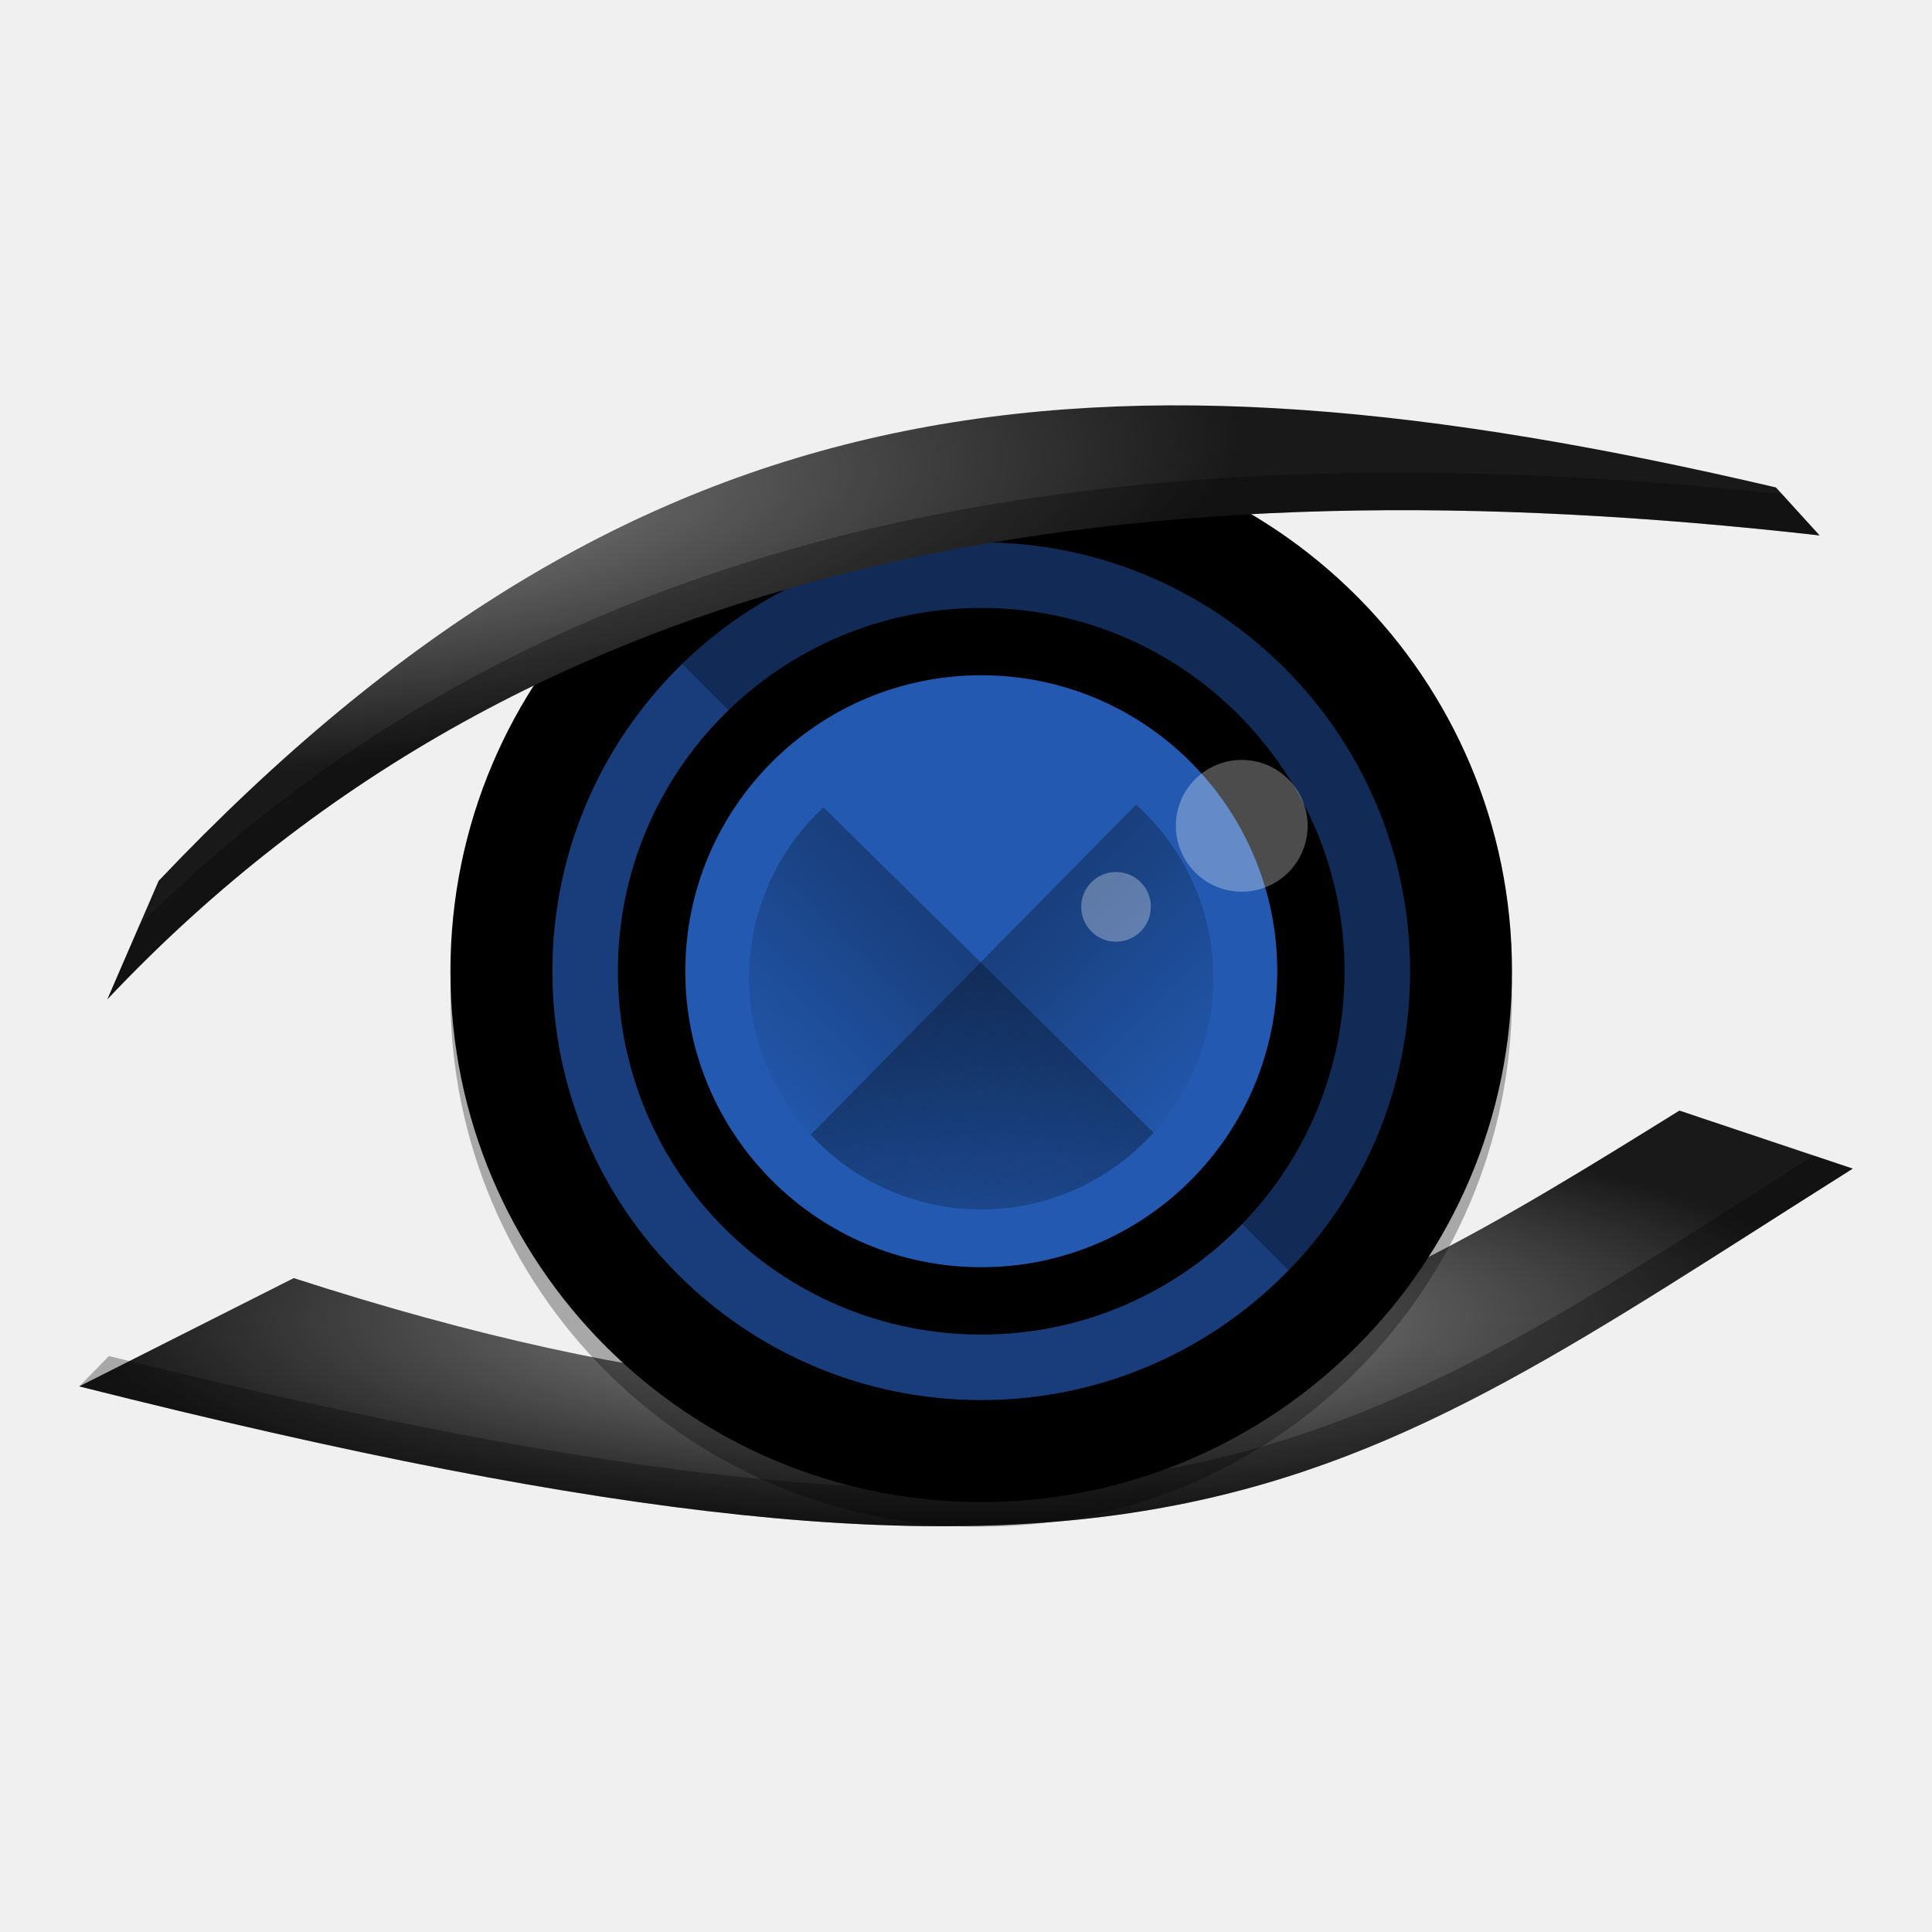
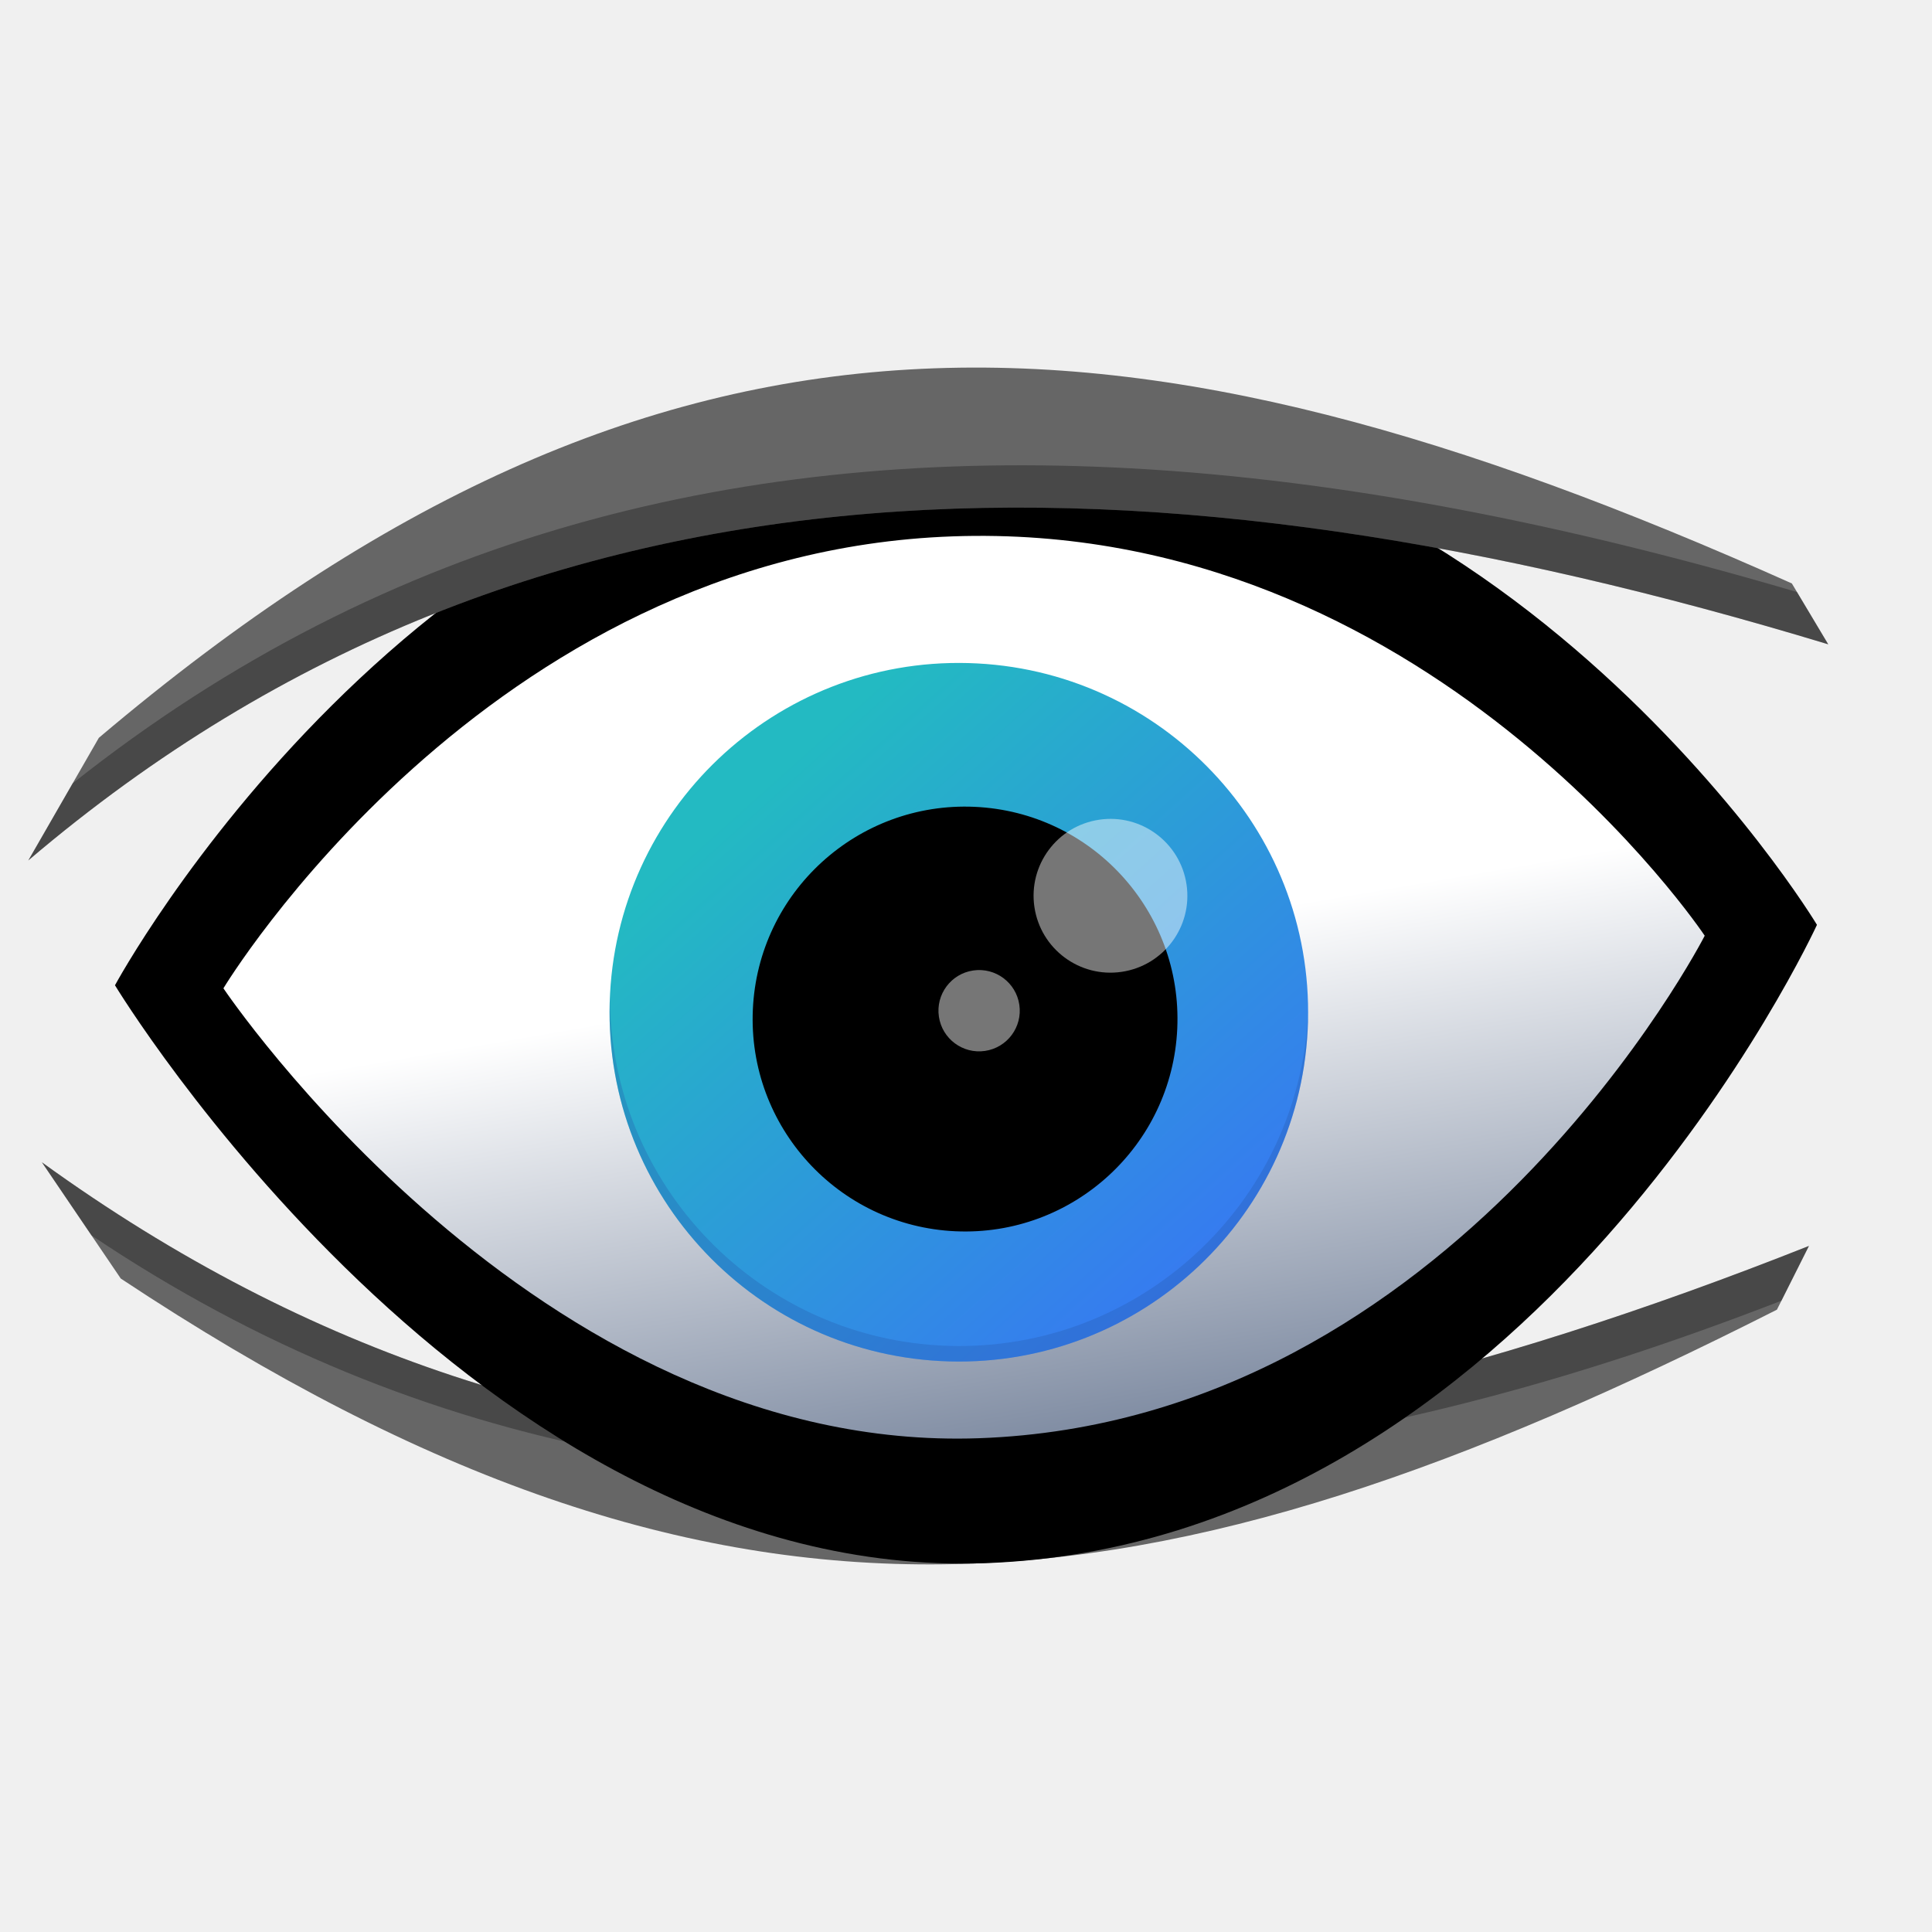
- <svg xmlns="http://www.w3.org/2000/svg" xmlns:xlink="http://www.w3.org/1999/xlink" version="1.1" viewBox="0 0 512 512">
+ <svg xmlns="http://www.w3.org/2000/svg" version="1.1" viewBox="0 0 512 512">
  <defs>
-     <linearGradient id="d" x1="-44" x2="-24" y1="-24" y2="-24" gradientTransform="matrix(2.3855,-2.4201,-2.4201,-2.3855,191.02,67.38)" gradientUnits="userSpaceOnUse">
-       <stop stop-opacity="0" offset="0" />
-       <stop offset="1" />
+     <filter id="b" x="0" y="0" width="1" height="1">
+       <feColorMatrix in="SourceGraphic" values="0 0 0 0 1 0 0 0 0 1 0 0 0 0 1 0 0 0 1 0" />
+     </filter>
+     <clipPath id="e">
+       <rect width="192" height="152" />
+     </clipPath>
+     <mask id="f">
+       <g filter="url(#b)">
+         <rect width="128" height="128" fill-opacity=".5" />
+       </g>
+     </mask>
+     <clipPath id="i">
+       <rect width="192" height="152" />
+     </clipPath>
+     <mask id="k">
+       <g filter="url(#b)">
+         <rect width="128" height="128" fill-opacity=".5" />
+       </g>
+     </mask>
+     <linearGradient id="l" x1="88.661" x2="303.31" y1="90.404" y2="317.47" gradientTransform="matrix(1.0002 0 0 1.0002 63.965 -843.06)" gradientUnits="userSpaceOnUse">
+       <stop stop-color="#23bac2" offset="0" />
+       <stop stop-color="#367bf0" offset="1" />
    </linearGradient>
-     <g id="b" opacity=".3" lip-path="url(#clip3)">
-       <path d="m152.85 144.27c-11.742 10.883-18.426 26.164-18.445 42.172 0 31.805 25.785 57.59 57.59 57.59 16.297-0.023 31.82-6.953 42.723-19.066z" fill="url(#d)" />
-     </g>
-     <linearGradient id="c" x1="-44" x2="-24" y1="-24" y2="-24" gradientTransform="matrix(-2.4201,-2.3855,2.3855,-2.4201,191.02,67.38)" gradientUnits="userSpaceOnUse">
-       <stop stop-opacity="0" offset="0" />
-       <stop offset="1" />
+     <linearGradient id="c" x1="315.1" x2="265.96" y1="494.51" y2="252.44" gradientTransform="matrix(.89414 .044392 -.040333 .98414 34.263 -6.9005)" gradientUnits="userSpaceOnUse">
+       <stop stop-color="#0f2751" offset="0" />
+       <stop stop-color="#fff" offset="1" />
    </linearGradient>
-     <clipPath id="e">
-       <rect width="384" height="384" />
+     <filter id="a" x="0" y="0" width="1" height="1">
+       <feColorMatrix in="SourceGraphic" values="0 0 0 0 1 0 0 0 0 1 0 0 0 0 1 0 0 0 1 0" />
+     </filter>
+     <clipPath id="d">
+       <rect width="192" height="152" />
    </clipPath>
-     <g id="a" clip-path="url(#e)" opacity=".3">
-       <path d="m230.4 143.61-80.684 81.852c10.887 11.816 26.215 18.551 42.281 18.57 31.805 0 57.586-25.785 57.59-57.59-0.023-16.355-7-31.926-19.188-42.832z" fill="url(#c)" />
-     </g>
-     <radialGradient id="g" cx="108.64" cy="-21.136" r="231.99" gradientTransform="matrix(.99472 -.10259 .028669 .27799 -9.4843 154.38)" gradientUnits="userSpaceOnUse">
-       <stop stop-color="#808080" offset="0" />
-       <stop stop-color="#191919" offset="1" />
-     </radialGradient>
-     <radialGradient id="f" cx="256" cy="346.53" r="235" gradientTransform="matrix(1 0 0 .23437 .0024 268.17)" gradientUnits="userSpaceOnUse">
-       <stop stop-color="#999" offset="0" />
-       <stop stop-color="#191919" offset="1" />
-     </radialGradient>
+     <mask id="g">
+       <g filter="url(#a)">
+         <rect width="128" height="128" fill-opacity=".5" />
+       </g>
+     </mask>
+     <clipPath id="h">
+       <rect width="192" height="152" />
+     </clipPath>
+     <mask id="j">
+       <g filter="url(#a)">
+         <rect width="128" height="128" fill-opacity=".5" />
+       </g>
+     </mask>
  </defs>
-   <path d="m77.844 338.71-56.842 28.693c288.25 72.674 330 30.538 470-57.704l-45.943-15.385c-95.109 59.064-173.16 107.21-367.21 44.395z" fill="url(#f)" />
-   <path d="m480.67 306.24c-130.63 82.93-177.81 121.26-451.79 53.127l-7.885 8.035c288.25 72.674 330 30.539 470-57.703l-10.33-3.459z" opacity=".3" />
-   <g transform="matrix(.86967 0 0 .86967 93.06 90.409)">
-     <path d="m353.74 199.5c0 89.328-72.414 161.75-161.74 161.75-89.332 0-161.75-72.418-161.75-161.75 0-89.328 72.414-161.74 161.75-161.74 89.328 0 161.74 72.414 161.74 161.74z" opacity=".3" />
-     <path d="m327.97 192.11c0 75.434-61.148 136.58-136.58 136.58-75.43 0-136.58-61.145-136.58-136.58 0-75.43 61.148-136.58 136.58-136.58 75.43 0 136.58 61.148 136.58 136.58z" fill="#262833" />
-     <path d="m353.74 192c0 89.328-72.414 161.75-161.74 161.75-89.332 0-161.75-72.418-161.75-161.75 0-89.328 72.414-161.74 161.75-161.74 89.328 0 161.74 72.414 161.74 161.74z" />
-     <path d="m322.67 192c0 72.172-58.504 130.68-130.67 130.68-72.172 0-130.68-58.504-130.68-130.68 0-72.168 58.504-130.67 130.68-130.67 72.168 0 130.67 58.504 130.67 130.67z" fill="#193d7a" />
-     <path transform="scale(.75)" d="m256 81.768c-47.254 0-90.104 18.819-121.49 49.359l246.36 246.36c30.54-31.386 49.359-74.236 49.359-121.49 0-96.224-78.007-174.23-174.23-174.23z" opacity=".3" stroke-width="1.333" />
-     <path d="m302.71 192c0 61.147-49.569 110.72-110.71 110.72-61.147 0-110.72-49.569-110.72-110.72 0-61.142 49.569-110.71 110.72-110.71 61.142 0 110.71 49.569 110.71 110.71z" stroke-width="1.228" />
-     <path d="m282.2 192c0 49.814-40.381 90.195-90.191 90.195-49.814 0-90.195-40.381-90.195-90.195 0-49.81 40.381-90.191 90.195-90.191 49.81 0 90.191 40.381 90.191 90.191z" fill="#2359b0" stroke-width="1.228" />
-     <use transform="matrix(1.2283,0,0,1.2283,-43.829,-35.136)" width="100%" height="100%" xlink:href="#b" />
-     <use transform="matrix(1.2283,0,0,1.2283,-43.829,-35.136)" width="100%" height="100%" xlink:href="#a" />
-     <path transform="scale(.75)" d="m361.85 170.15a26.769 26.769 0 0 0-26.77 26.77 26.769 26.769 0 0 0 26.77 26.768 26.769 26.769 0 0 0 26.77-26.768 26.769 26.769 0 0 0-26.77-26.77zm-51.076 45.537a14.154 14.154 0 0 0-14.154 14.154 14.154 14.154 0 0 0 14.154 14.154 14.154 14.154 0 0 0 14.154-14.154 14.154 14.154 0 0 0-14.154-14.154z" fill="#fff" opacity=".3" />
+   <path d="m11.094 308 20.908 30.823c161.62 107.14 273.29 92.077 438.9 8.258l8.487-16.901c-172.93 68.534-325.64 81.036-468.3-22.173z" fill="#666" />
+   <path d="m309.6 386.92c-101.12 14.128-197.19-0.316-285.38-59.551l-13.128-19.354c142.65 103.21 295.37 90.712 468.3 22.173l-7.286 14.509c-59.171 22.908-105.98 34.328-162.5 42.226z" opacity=".3" />
+   <g transform="matrix(3.75 0 0 3.75 498 -40.251)" clip-path="url(#i)" mask="url(#k)">
+     <path d="m169.5 24v1h13v-1z" fill="#2e3436" />
  </g>
-   <path d="m28.442 264.85 13.601-31.425c127.74-134.57 247.48-146.67 428.6-104.25l11.563 12.72c-178.94-20.265-338.97 1.302-453.77 122.95z" fill="url(#g)" />
-   <path d="m296.81 129.01c-99.301 10.623-187.93 44.856-259.83 116.1l-8.54 19.732c114.79-121.65 274.83-143.22 453.77-122.95l-9.927-10.92c-61.116-6.464-119.96-7.903-175.47-1.965z" opacity=".3" />
+   <g transform="matrix(3.75 0 0 3.75 498 -40.251)" clip-path="url(#e)" mask="url(#f)">
+     <path d="m169.5 21v1h13v-1z" fill="#2e3436" />
+   </g>
+   <path d="m312.63 259.65c0.925 31.552-23.618 58.127-54.703 59.231-31.085 1.104-57.134-23.674-58.059-55.226-0.925-31.552 23.618-58.127 54.703-59.231 31.085-1.104 57.134 23.674 58.059 55.226zm168.89-14.573s-75.185 164.01-220.52 169.18c-134.94 4.793-230.53-153.15-230.53-153.15s79.333-147.01 221.58-152.06c144.6-5.136 229.46 136.04 229.46 136.04zm-131.3 13.238c-1.542-52.593-44.951-93.883-96.765-92.043-51.814 1.841-92.713 46.126-91.171 98.719 1.542 52.593 44.951 93.883 96.765 92.043 51.814-1.841 92.713-46.126 91.171-98.719z" />
+   <path d="m304.76 259.91c0.724 24.706-20.702 45.594-47.756 46.555-27.054 0.961-49.66-18.363-50.384-43.069-0.724-24.706 20.702-45.594 47.756-46.555 27.054-0.961 49.66 18.363 50.384 43.069zm147.01-11.936s-65.848 128.68-192.33 133.17c-117.44 4.172-200.23-119.23-200.23-119.23s69.415-115.38 193.22-119.77c125.85-4.47 199.34 105.83 199.34 105.83zm-114.3 10.774c-1.208-41.182-38.878-73.384-83.973-71.782-45.095 1.602-80.801 36.41-79.593 77.592 1.208 41.182 38.878 73.384 83.973 71.782 45.095-1.602 80.801-36.41 79.593-77.592z" fill="url(#c)" />
+   <g transform="matrix(.54821 .014886 -.014885 .54825 104.07 621.37)">
+     <circle cx="256" cy="-651.03" r="168.78" fill="url(#l)" stroke-width="2.431" />
+     <path d="m87.262-654.79a168.78 168.78 0 0 0-0.042 3.765 168.78 168.78 0 0 0 168.78 168.78 168.78 168.78 0 0 0 168.78-168.78 168.78 168.78 0 0 0-0.043-3.736 168.78 168.78 0 0 1-168.74 165.01 168.78 168.78 0 0 1-168.74-165.04z" fill="#2656a8" opacity=".3" stroke-width="1.823" />
+   </g>
+   <path d="m7.503 228.03 18.694-32.5c150.12-127.05 272.77-119.59 448.66-40.914l9.642 16.133c-177.2-53.707-341.97-57.693-477 57.275z" fill="#666" />
+   <path d="m299.62 124.11c-101.8-5.536-196.59 16.991-280.38 83.509l-11.739 20.407c135.02-114.97 299.8-110.99 477-57.275l-8.277-13.85c-60.595-17.836-119.7-29.699-176.61-32.793z" opacity=".3" />
+   <ellipse transform="matrix(.99898 .045064 -.045059 .99898 0 0)" cx="267.66" cy="258.26" rx="56.294" ry="56.298" />
+   <path d="m291.32 217.23a20.376 20.377 0 0 0-17.192 23.128 20.376 20.377 0 0 0 23.127 17.191 20.376 20.377 0 0 0 17.192-23.127 20.376 20.377 0 0 0-23.127-17.193zm-33.415 39.957a10.774 10.774 0 0 0-9.09 12.229 10.774 10.774 0 0 0 12.228 9.09 10.774 10.774 0 0 0 9.09-12.229 10.774 10.774 0 0 0-12.228-9.09z" fill="#fff" opacity=".464" stroke-width=".652" style="mix-blend-mode:normal" />
+   <g transform="matrix(3.75 0 0 3.75 1576 -40.251)" clip-path="url(#h)" mask="url(#j)">
+     <path d="m169.5 24v1h13v-1z" fill="#2e3436" />
+   </g>
+   <g transform="matrix(3.75 0 0 3.75 1576 -40.251)" clip-path="url(#d)" mask="url(#g)">
+     <path d="m169.5 21v1h13v-1z" fill="#2e3436" />
+   </g>
</svg>
